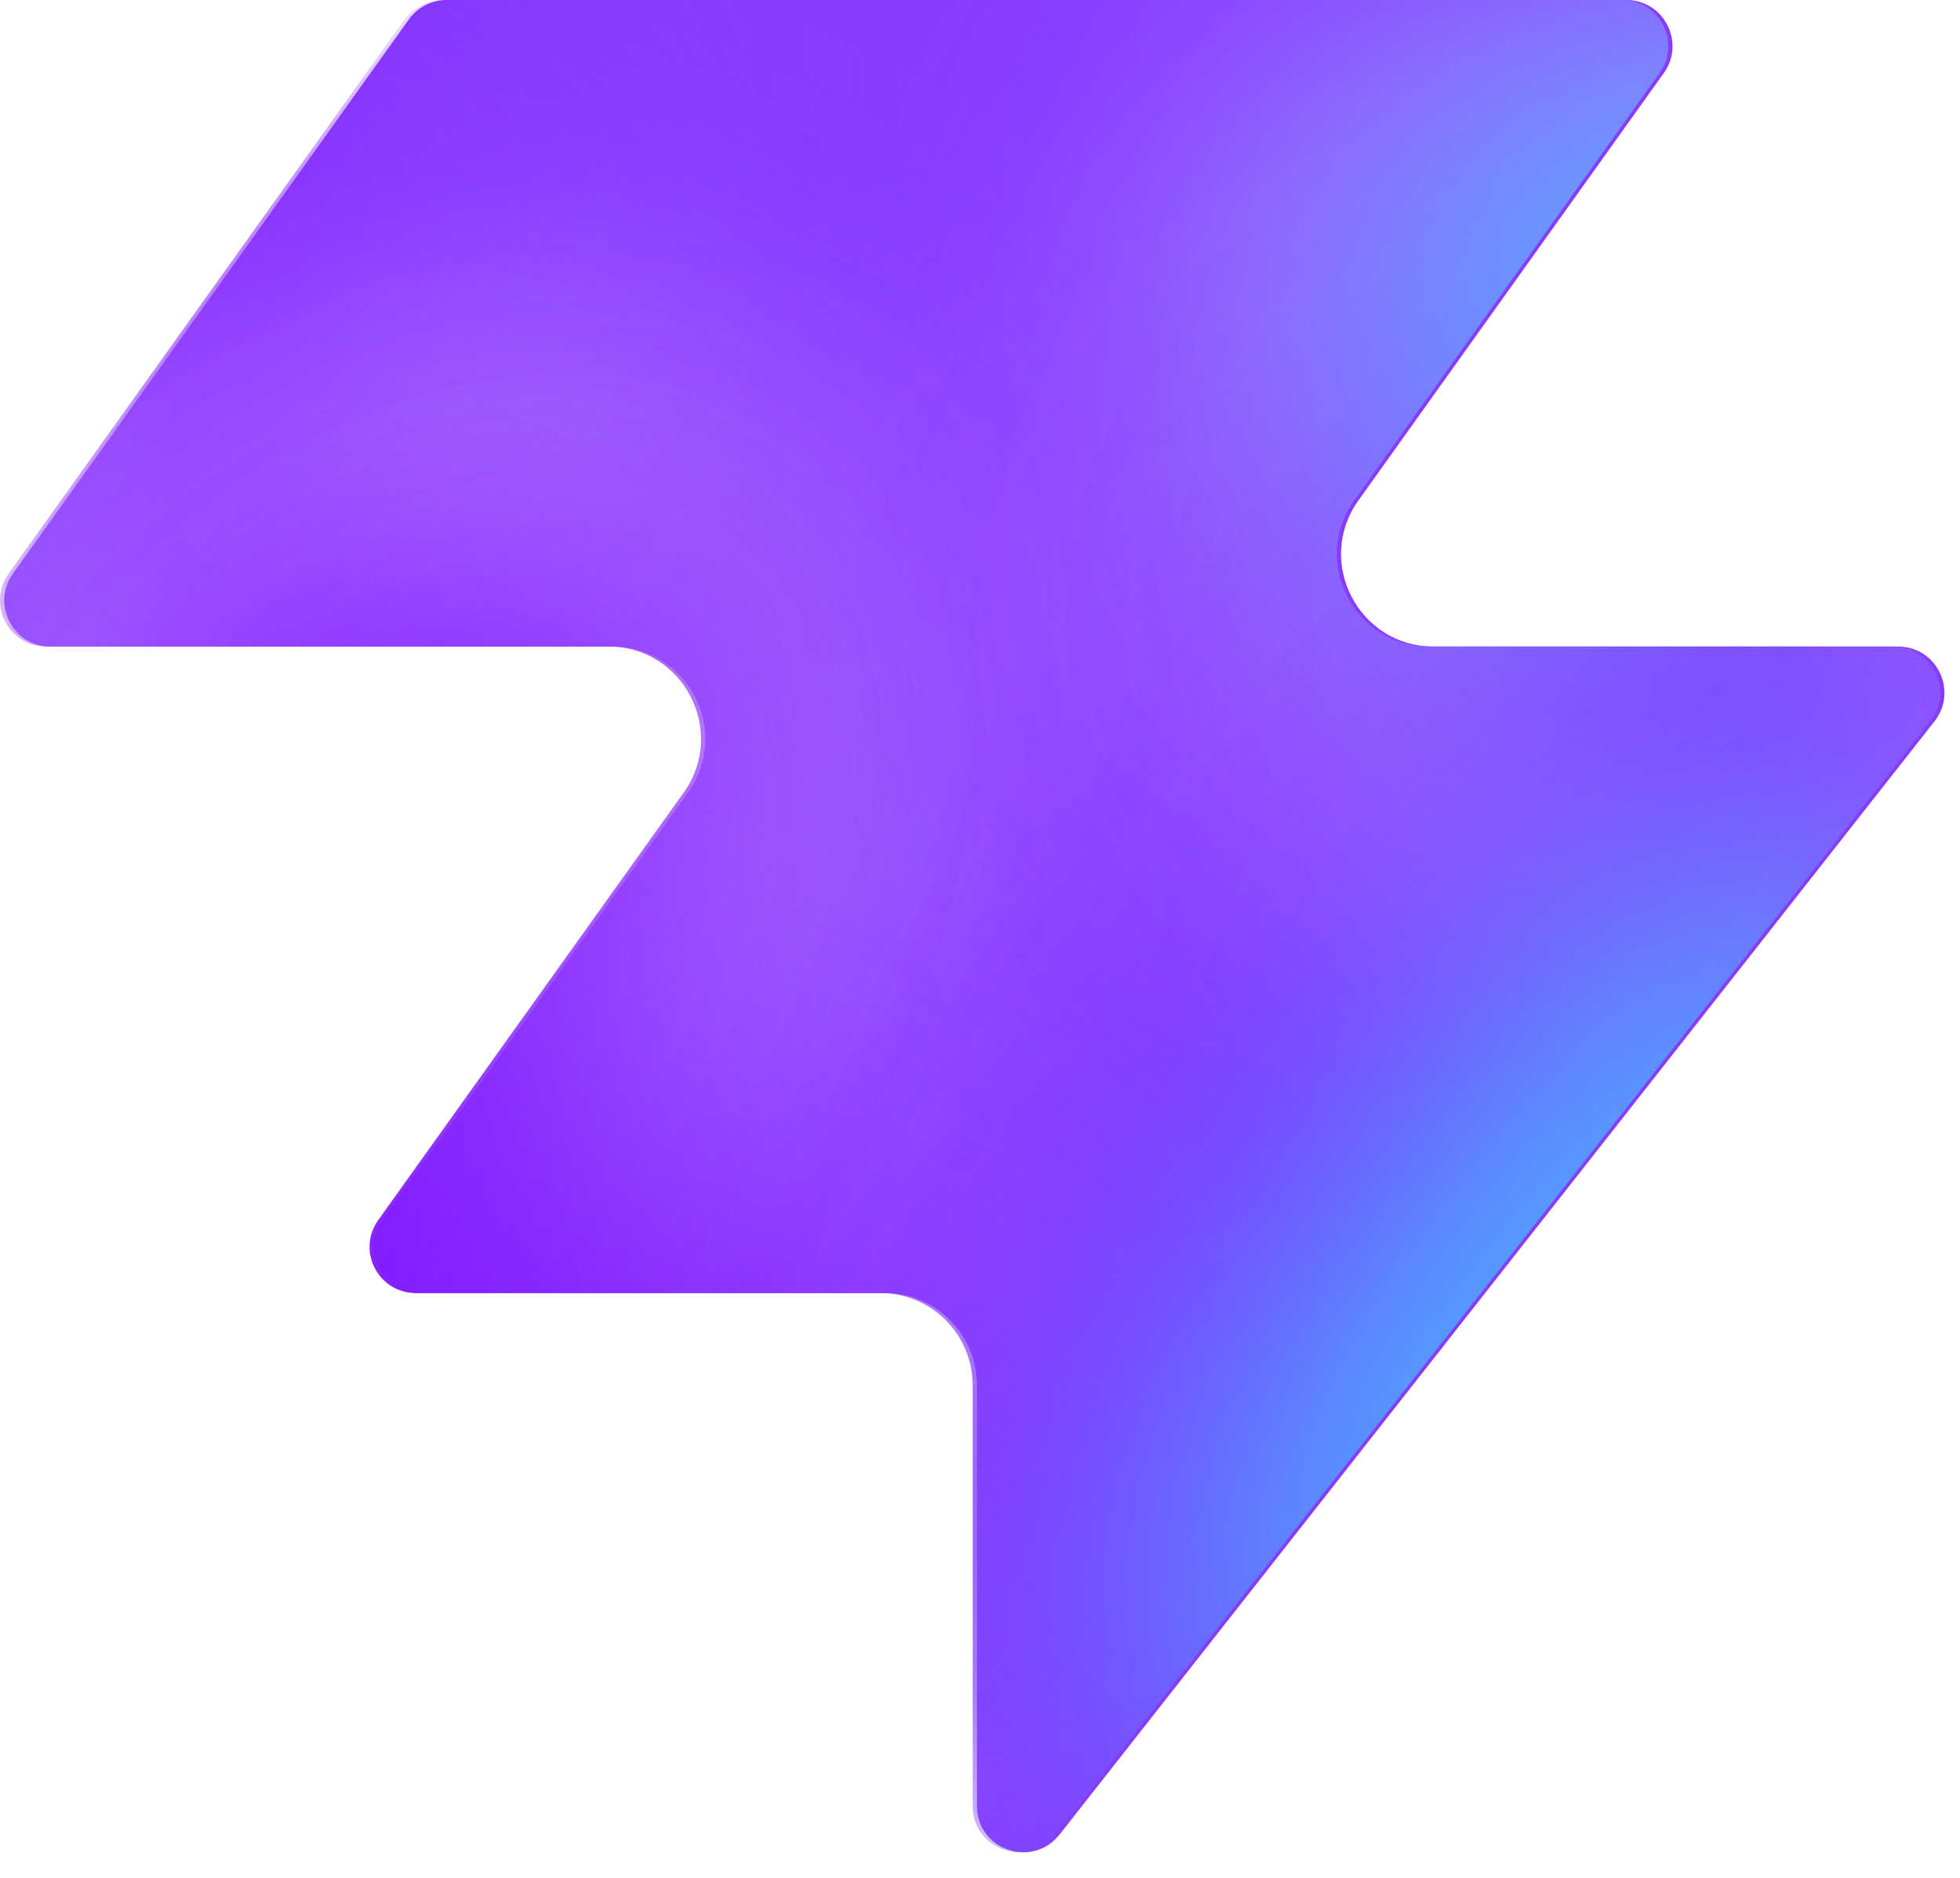
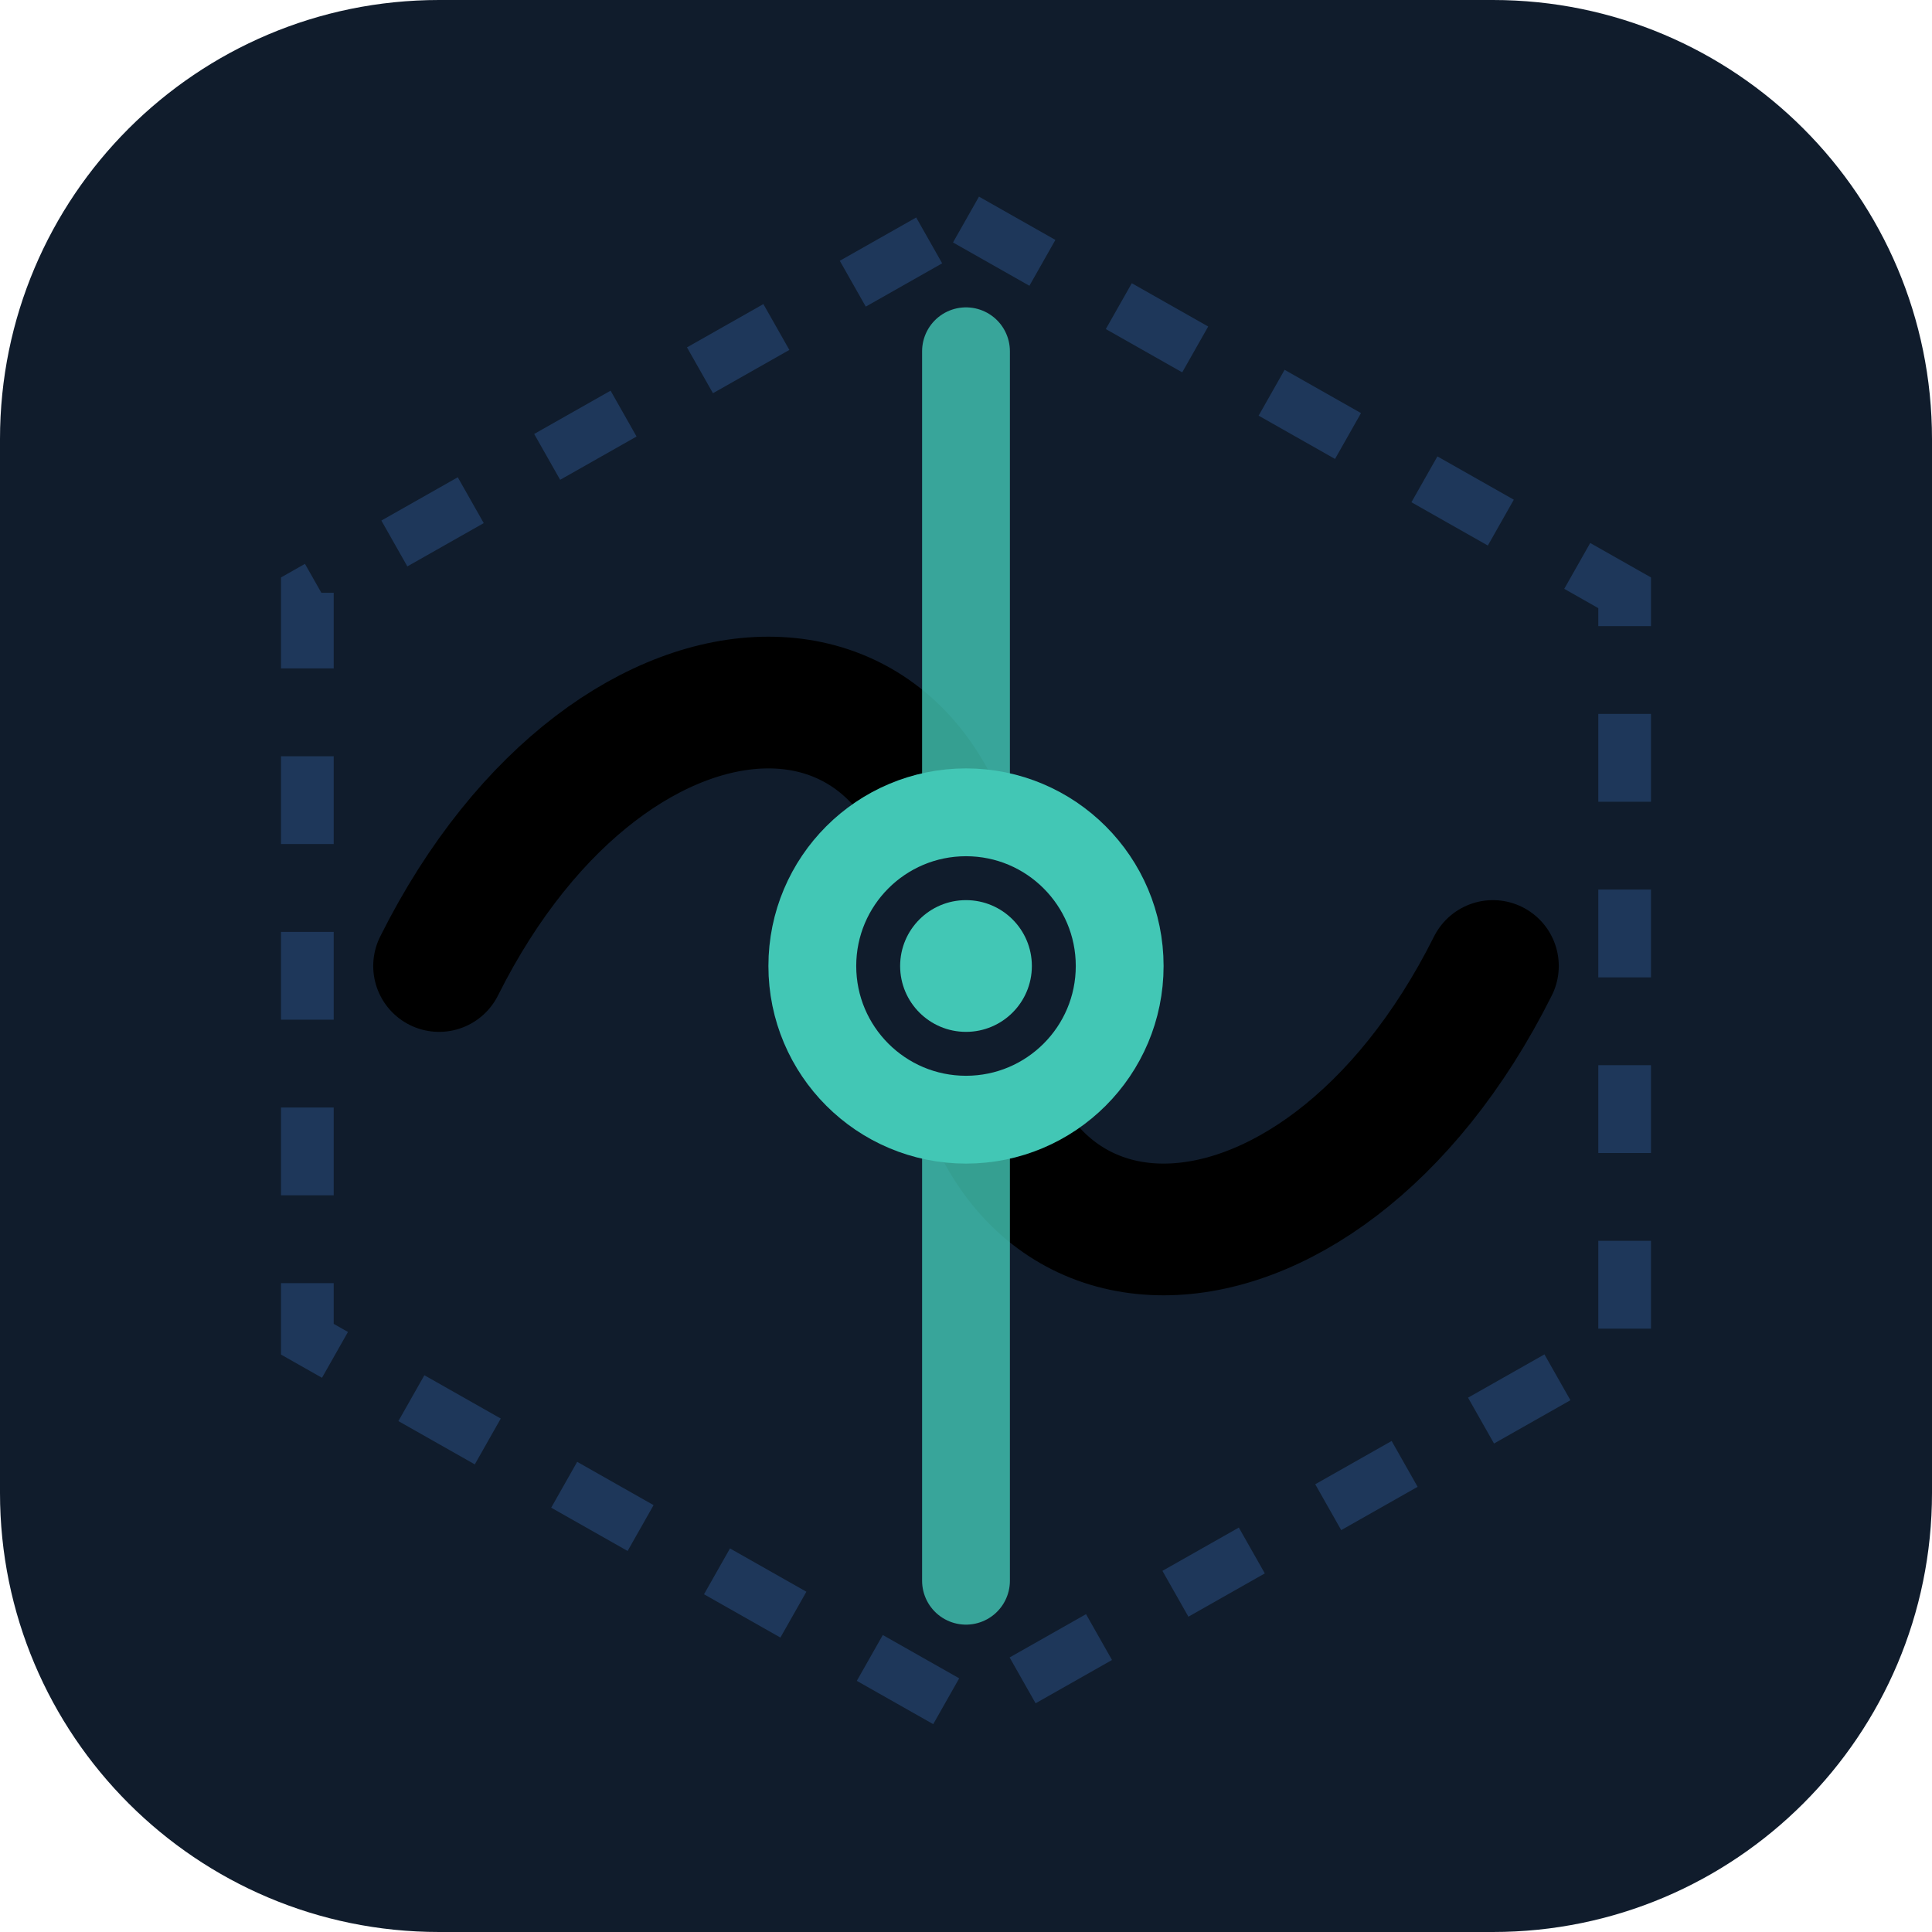
- <svg xmlns="http://www.w3.org/2000/svg" width="48" height="46" fill="none" viewBox="0 0 48 46">
-   <path fill="#863bff" d="M25.946 44.938c-.664.845-2.021.375-2.021-.698V33.937a2.26 2.26 0 0 0-2.262-2.262H10.287c-.92 0-1.456-1.04-.92-1.788l7.48-10.471c1.07-1.497 0-3.578-1.842-3.578H1.237c-.92 0-1.456-1.04-.92-1.788L10.013.474c.214-.297.556-.474.92-.474h28.894c.92 0 1.456 1.04.92 1.788l-7.48 10.471c-1.07 1.498 0 3.579 1.842 3.579h11.377c.943 0 1.473 1.088.89 1.83L25.947 44.94z" style="fill:#863bff;fill:color(display-p3 .525 .23 1);fill-opacity:1" />
-   <mask id="a" width="48" height="46" x="0" y="0" maskUnits="userSpaceOnUse" style="mask-type:alpha">
-     <path fill="#000" d="M25.842 44.938c-.664.844-2.021.375-2.021-.698V33.937a2.26 2.26 0 0 0-2.262-2.262H10.183c-.92 0-1.456-1.04-.92-1.788l7.48-10.471c1.07-1.498 0-3.579-1.842-3.579H1.133c-.92 0-1.456-1.04-.92-1.787L9.91.473c.214-.297.556-.474.92-.474h28.894c.92 0 1.456 1.04.92 1.788l-7.48 10.471c-1.07 1.498 0 3.578 1.842 3.578h11.377c.943 0 1.473 1.088.89 1.832L25.843 44.94z" style="fill:#000;fill-opacity:1" />
-   </mask>
-   <g mask="url(#a)">
-     <g filter="url(#b)">
-       <ellipse cx="5.508" cy="14.704" fill="#ede6ff" rx="5.508" ry="14.704" style="fill:#ede6ff;fill:color(display-p3 .927 .903 1);fill-opacity:1" transform="matrix(.00324 1 1 -.00324 -4.47 31.516)" />
-     </g>
-     <g filter="url(#c)">
-       <ellipse cx="10.399" cy="29.851" fill="#ede6ff" rx="10.399" ry="29.851" style="fill:#ede6ff;fill:color(display-p3 .927 .903 1);fill-opacity:1" transform="matrix(.00324 1 1 -.00324 -39.328 7.883)" />
-     </g>
-     <g filter="url(#d)">
-       <ellipse cx="5.508" cy="30.487" fill="#7e14ff" rx="5.508" ry="30.487" style="fill:#7e14ff;fill:color(display-p3 .492 .077 1);fill-opacity:1" transform="rotate(89.814 -25.913 -14.639)scale(1 -1)" />
-     </g>
-     <g filter="url(#e)">
-       <ellipse cx="5.508" cy="30.599" fill="#7e14ff" rx="5.508" ry="30.599" style="fill:#7e14ff;fill:color(display-p3 .492 .077 1);fill-opacity:1" transform="rotate(89.814 -32.644 -3.334)scale(1 -1)" />
-     </g>
-     <g filter="url(#f)">
-       <ellipse cx="5.508" cy="30.599" fill="#7e14ff" rx="5.508" ry="30.599" style="fill:#7e14ff;fill:color(display-p3 .492 .077 1);fill-opacity:1" transform="matrix(.00324 1 1 -.00324 -34.34 30.47)" />
-     </g>
-     <g filter="url(#g)">
-       <ellipse cx="14.072" cy="22.078" fill="#ede6ff" rx="14.072" ry="22.078" style="fill:#ede6ff;fill:color(display-p3 .927 .903 1);fill-opacity:1" transform="rotate(93.35 24.506 48.493)scale(-1 1)" />
-     </g>
-     <g filter="url(#h)">
-       <ellipse cx="3.47" cy="21.501" fill="#7e14ff" rx="3.47" ry="21.501" style="fill:#7e14ff;fill:color(display-p3 .492 .077 1);fill-opacity:1" transform="rotate(89.009 28.708 47.59)scale(-1 1)" />
-     </g>
-     <g filter="url(#i)">
-       <ellipse cx="3.47" cy="21.501" fill="#7e14ff" rx="3.47" ry="21.501" style="fill:#7e14ff;fill:color(display-p3 .492 .077 1);fill-opacity:1" transform="rotate(89.009 28.708 47.59)scale(-1 1)" />
-     </g>
-     <g filter="url(#j)">
-       <ellipse cx=".387" cy="8.972" fill="#7e14ff" rx="4.407" ry="29.108" style="fill:#7e14ff;fill:color(display-p3 .492 .077 1);fill-opacity:1" transform="rotate(39.51 .387 8.972)" />
-     </g>
-     <g filter="url(#k)">
-       <ellipse cx="47.523" cy="-6.092" fill="#7e14ff" rx="4.407" ry="29.108" style="fill:#7e14ff;fill:color(display-p3 .492 .077 1);fill-opacity:1" transform="rotate(37.892 47.523 -6.092)" />
-     </g>
-     <g filter="url(#l)">
-       <ellipse cx="41.412" cy="6.333" fill="#47bfff" rx="5.971" ry="9.665" style="fill:#47bfff;fill:color(display-p3 .28 .748 1);fill-opacity:1" transform="rotate(37.892 41.412 6.333)" />
-     </g>
-     <g filter="url(#m)">
-       <ellipse cx="-1.879" cy="38.332" fill="#7e14ff" rx="4.407" ry="29.108" style="fill:#7e14ff;fill:color(display-p3 .492 .077 1);fill-opacity:1" transform="rotate(37.892 -1.88 38.332)" />
-     </g>
-     <g filter="url(#n)">
-       <ellipse cx="-1.879" cy="38.332" fill="#7e14ff" rx="4.407" ry="29.108" style="fill:#7e14ff;fill:color(display-p3 .492 .077 1);fill-opacity:1" transform="rotate(37.892 -1.88 38.332)" />
-     </g>
-     <g filter="url(#o)">
-       <ellipse cx="35.651" cy="29.907" fill="#7e14ff" rx="4.407" ry="29.108" style="fill:#7e14ff;fill:color(display-p3 .492 .077 1);fill-opacity:1" transform="rotate(37.892 35.651 29.907)" />
-     </g>
-     <g filter="url(#p)">
-       <ellipse cx="38.418" cy="32.4" fill="#47bfff" rx="5.971" ry="15.297" style="fill:#47bfff;fill:color(display-p3 .28 .748 1);fill-opacity:1" transform="rotate(37.892 38.418 32.4)" />
-     </g>
-   </g>
+ <svg xmlns="http://www.w3.org/2000/svg" viewBox="0 0 44 44" fill="none">
  <defs>
-     <filter id="b" width="60.045" height="41.654" x="-19.77" y="16.149" color-interpolation-filters="sRGB" filterUnits="userSpaceOnUse">
-       <feFlood flood-opacity="0" result="BackgroundImageFix" />
-       <feBlend in="SourceGraphic" in2="BackgroundImageFix" result="shape" />
-       <feGaussianBlur result="effect1_foregroundBlur_2002_17158" stdDeviation="7.659" />
-     </filter>
-     <filter id="c" width="90.34" height="51.437" x="-54.613" y="-7.533" color-interpolation-filters="sRGB" filterUnits="userSpaceOnUse">
-       <feFlood flood-opacity="0" result="BackgroundImageFix" />
-       <feBlend in="SourceGraphic" in2="BackgroundImageFix" result="shape" />
-       <feGaussianBlur result="effect1_foregroundBlur_2002_17158" stdDeviation="7.659" />
-     </filter>
-     <filter id="d" width="79.355" height="29.4" x="-49.64" y="2.03" color-interpolation-filters="sRGB" filterUnits="userSpaceOnUse">
-       <feFlood flood-opacity="0" result="BackgroundImageFix" />
-       <feBlend in="SourceGraphic" in2="BackgroundImageFix" result="shape" />
-       <feGaussianBlur result="effect1_foregroundBlur_2002_17158" stdDeviation="4.596" />
-     </filter>
-     <filter id="e" width="79.579" height="29.4" x="-45.045" y="20.029" color-interpolation-filters="sRGB" filterUnits="userSpaceOnUse">
-       <feFlood flood-opacity="0" result="BackgroundImageFix" />
-       <feBlend in="SourceGraphic" in2="BackgroundImageFix" result="shape" />
-       <feGaussianBlur result="effect1_foregroundBlur_2002_17158" stdDeviation="4.596" />
-     </filter>
-     <filter id="f" width="79.579" height="29.4" x="-43.513" y="21.178" color-interpolation-filters="sRGB" filterUnits="userSpaceOnUse">
-       <feFlood flood-opacity="0" result="BackgroundImageFix" />
-       <feBlend in="SourceGraphic" in2="BackgroundImageFix" result="shape" />
-       <feGaussianBlur result="effect1_foregroundBlur_2002_17158" stdDeviation="4.596" />
-     </filter>
-     <filter id="g" width="74.749" height="58.852" x="15.756" y="-17.901" color-interpolation-filters="sRGB" filterUnits="userSpaceOnUse">
-       <feFlood flood-opacity="0" result="BackgroundImageFix" />
-       <feBlend in="SourceGraphic" in2="BackgroundImageFix" result="shape" />
-       <feGaussianBlur result="effect1_foregroundBlur_2002_17158" stdDeviation="7.659" />
-     </filter>
-     <filter id="h" width="61.377" height="25.362" x="23.548" y="2.284" color-interpolation-filters="sRGB" filterUnits="userSpaceOnUse">
-       <feFlood flood-opacity="0" result="BackgroundImageFix" />
-       <feBlend in="SourceGraphic" in2="BackgroundImageFix" result="shape" />
-       <feGaussianBlur result="effect1_foregroundBlur_2002_17158" stdDeviation="4.596" />
-     </filter>
-     <filter id="i" width="61.377" height="25.362" x="23.548" y="2.284" color-interpolation-filters="sRGB" filterUnits="userSpaceOnUse">
-       <feFlood flood-opacity="0" result="BackgroundImageFix" />
-       <feBlend in="SourceGraphic" in2="BackgroundImageFix" result="shape" />
-       <feGaussianBlur result="effect1_foregroundBlur_2002_17158" stdDeviation="4.596" />
-     </filter>
-     <filter id="j" width="56.045" height="63.649" x="-27.636" y="-22.853" color-interpolation-filters="sRGB" filterUnits="userSpaceOnUse">
-       <feFlood flood-opacity="0" result="BackgroundImageFix" />
-       <feBlend in="SourceGraphic" in2="BackgroundImageFix" result="shape" />
-       <feGaussianBlur result="effect1_foregroundBlur_2002_17158" stdDeviation="4.596" />
-     </filter>
-     <filter id="k" width="54.814" height="64.646" x="20.116" y="-38.415" color-interpolation-filters="sRGB" filterUnits="userSpaceOnUse">
-       <feFlood flood-opacity="0" result="BackgroundImageFix" />
-       <feBlend in="SourceGraphic" in2="BackgroundImageFix" result="shape" />
-       <feGaussianBlur result="effect1_foregroundBlur_2002_17158" stdDeviation="4.596" />
-     </filter>
-     <filter id="l" width="33.541" height="35.313" x="24.641" y="-11.323" color-interpolation-filters="sRGB" filterUnits="userSpaceOnUse">
-       <feFlood flood-opacity="0" result="BackgroundImageFix" />
-       <feBlend in="SourceGraphic" in2="BackgroundImageFix" result="shape" />
-       <feGaussianBlur result="effect1_foregroundBlur_2002_17158" stdDeviation="4.596" />
-     </filter>
-     <filter id="m" width="54.814" height="64.646" x="-29.286" y="6.009" color-interpolation-filters="sRGB" filterUnits="userSpaceOnUse">
-       <feFlood flood-opacity="0" result="BackgroundImageFix" />
-       <feBlend in="SourceGraphic" in2="BackgroundImageFix" result="shape" />
-       <feGaussianBlur result="effect1_foregroundBlur_2002_17158" stdDeviation="4.596" />
-     </filter>
-     <filter id="n" width="54.814" height="64.646" x="-29.286" y="6.009" color-interpolation-filters="sRGB" filterUnits="userSpaceOnUse">
-       <feFlood flood-opacity="0" result="BackgroundImageFix" />
-       <feBlend in="SourceGraphic" in2="BackgroundImageFix" result="shape" />
-       <feGaussianBlur result="effect1_foregroundBlur_2002_17158" stdDeviation="4.596" />
-     </filter>
-     <filter id="o" width="54.814" height="64.646" x="8.244" y="-2.416" color-interpolation-filters="sRGB" filterUnits="userSpaceOnUse">
-       <feFlood flood-opacity="0" result="BackgroundImageFix" />
-       <feBlend in="SourceGraphic" in2="BackgroundImageFix" result="shape" />
-       <feGaussianBlur result="effect1_foregroundBlur_2002_17158" stdDeviation="4.596" />
-     </filter>
-     <filter id="p" width="39.409" height="43.623" x="18.713" y="10.588" color-interpolation-filters="sRGB" filterUnits="userSpaceOnUse">
-       <feFlood flood-opacity="0" result="BackgroundImageFix" />
-       <feBlend in="SourceGraphic" in2="BackgroundImageFix" result="shape" />
-       <feGaussianBlur result="effect1_foregroundBlur_2002_17158" stdDeviation="4.596" />
-     </filter>
+     <linearGradient id="fav-flow" x1="4" y1="4" x2="40" y2="40" gradientUnits="userSpaceOnUse">
+       <stop stopColor="#42C7B5" />
+       <stop offset="0.55" stopColor="#3289D6" />
+       <stop offset="1" stopColor="#174D78" />
+     </linearGradient>
  </defs>
+   <rect width="44" height="44" rx="10" fill="#101C2C" />
+   <polygon points="22,5 37,13.5 37,30.5 22,39 7,30.5 7,13.5" stroke="#1E375A" stroke-width="1.2" stroke-dasharray="2 2" fill="none" />
+   <path d="M10 22 C14 14, 22 14, 22 22 C22 30, 30 30, 34 22" stroke="url(#fav-flow)" stroke-width="3" stroke-linecap="round" />
+   <line x1="22" y1="8" x2="22" y2="36" stroke="#42C7B5" stroke-width="2" stroke-linecap="round" opacity="0.8" />
+   <circle cx="22" cy="22" r="3.5" fill="#101C2C" stroke="#42C7B5" stroke-width="2" />
+   <circle cx="22" cy="22" r="1.5" fill="#42C7B5" />
</svg>
